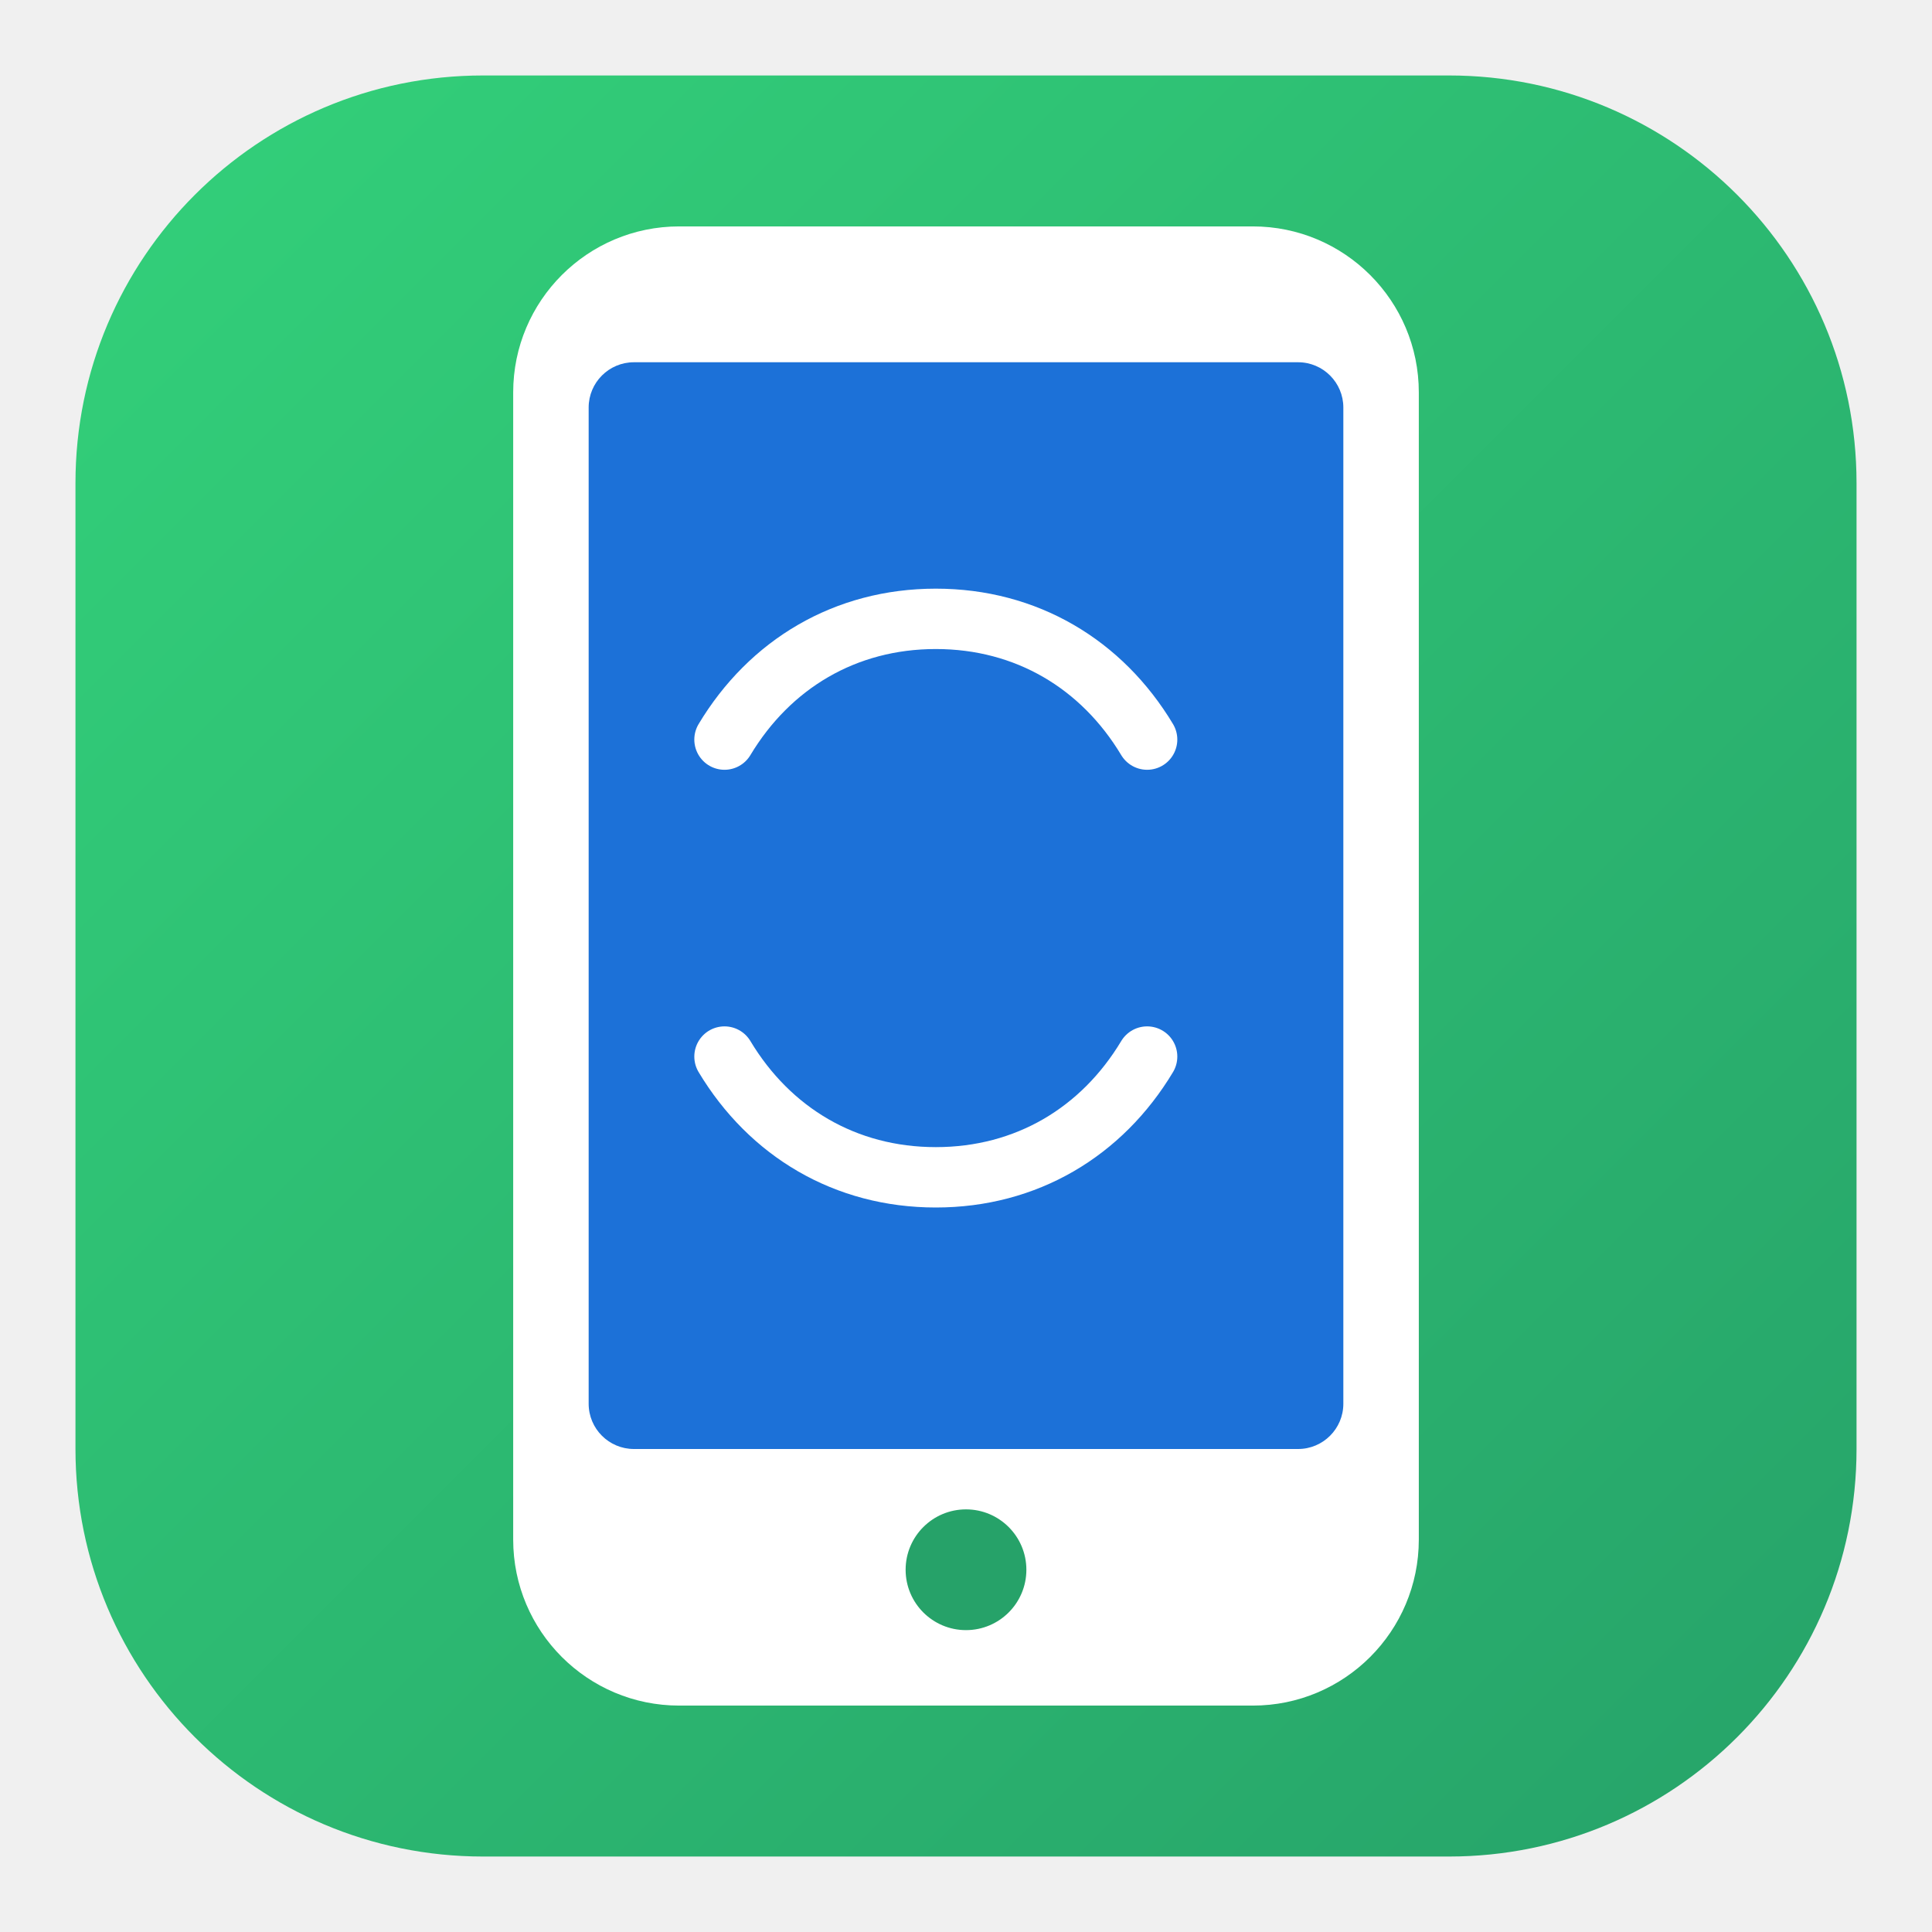
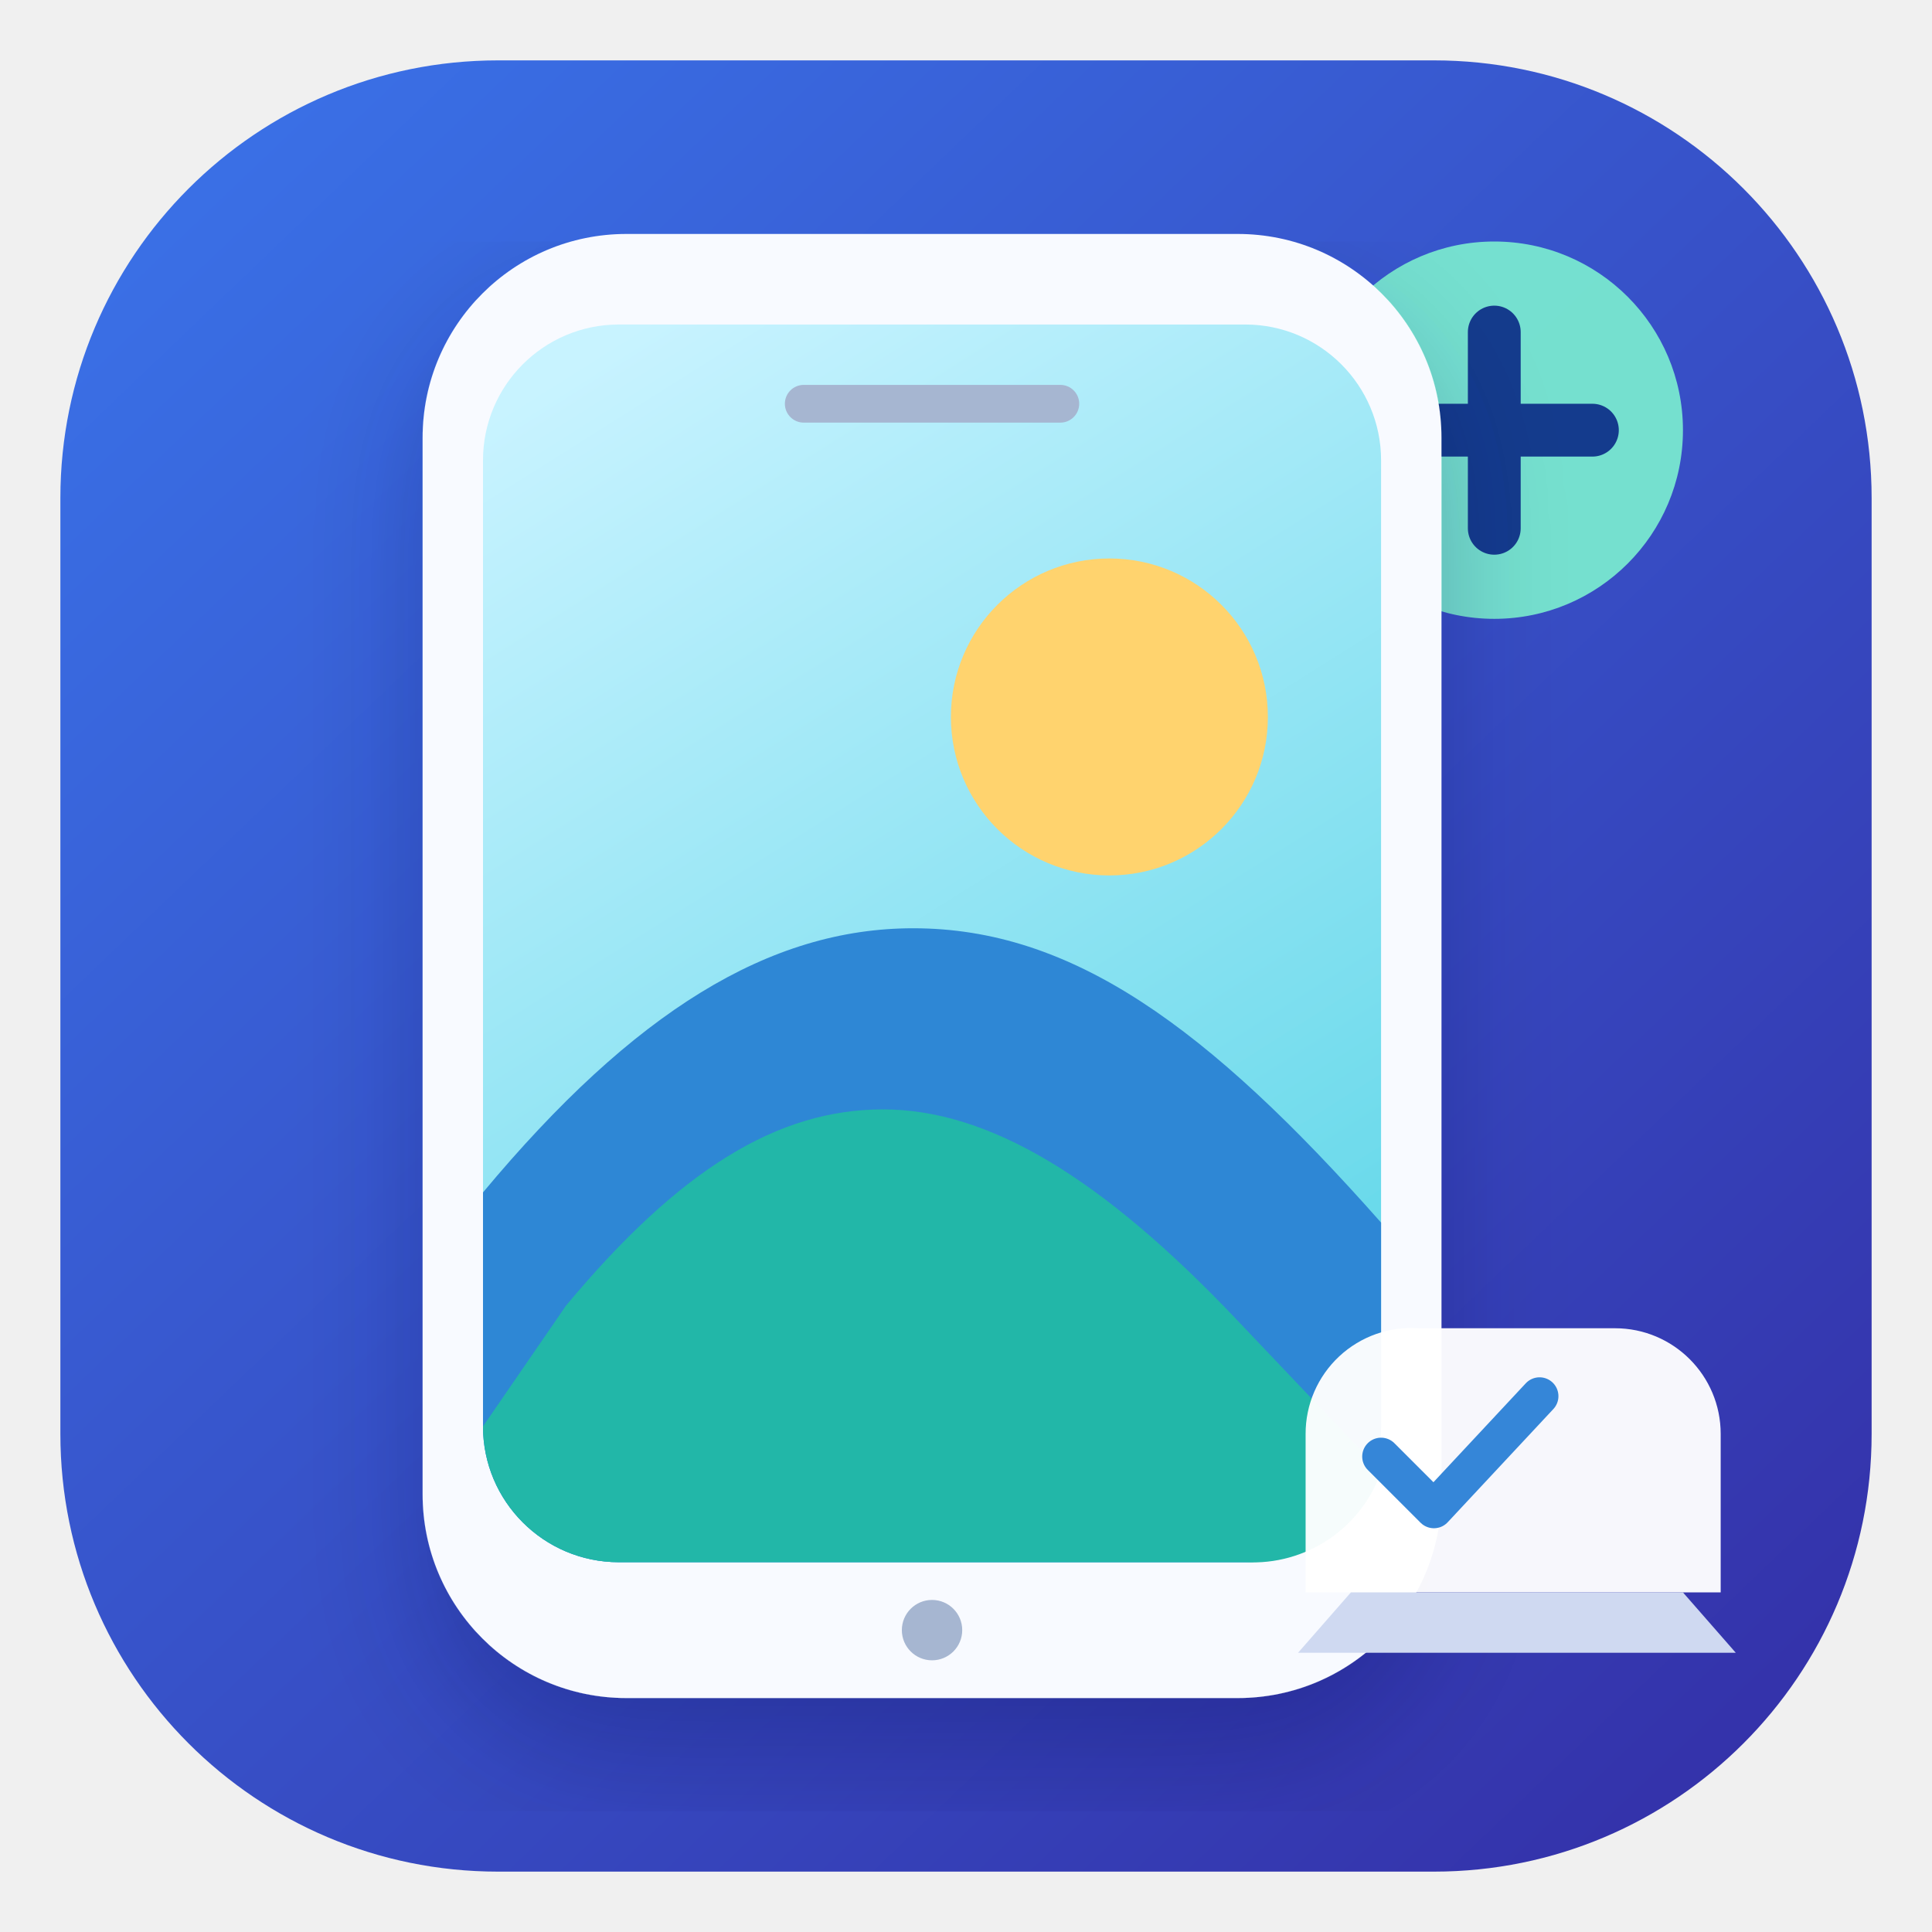
- <svg xmlns="http://www.w3.org/2000/svg" width="128" height="128" viewBox="0 0 128 128">
+ <svg xmlns="http://www.w3.org/2000/svg" width="256" height="256" viewBox="0 0 256 256">
  <defs>
-     <linearGradient id="g" x1="0" y1="0" x2="1" y2="1">
-       <stop offset="0" stop-color="#33d17a" />
-       <stop offset="1" stop-color="#26a269" />
+     <linearGradient id="tile" x1="18" y1="14" x2="236" y2="242" gradientUnits="userSpaceOnUse">
+       <stop stop-color="#3A72E8" />
+       <stop offset="1" stop-color="#3430A8" />
    </linearGradient>
+     <linearGradient id="screen" x1="77" y1="48" x2="169" y2="194" gradientUnits="userSpaceOnUse">
+       <stop stop-color="#C8F3FF" />
+       <stop offset="1" stop-color="#5DD6E8" />
+     </linearGradient>
+     <filter id="shadow" x="28" y="24" width="204" height="216" color-interpolation-filters="sRGB" filterUnits="userSpaceOnUse">
+       <feDropShadow dx="0" dy="8" stdDeviation="8" flood-color="#11104A" flood-opacity=".24" />
+     </filter>
  </defs>
-   <rect x="5" y="5" width="118" height="118" rx="27" fill="url(#g)" />
-   <rect x="34" y="15" width="60" height="98" rx="11" fill="#fff" />
-   <rect x="39" y="24" width="50" height="72" rx="3" fill="#1c71d8" />
-   <circle cx="64" cy="104" r="4" fill="#26a269" />
-   <path d="M48 49c3-5 8-8 14-8s11 3 14 8M48 70c3 5 8 8 14 8s11-3 14-8" fill="none" stroke="#fff" stroke-linecap="round" stroke-width="4" />
+   <rect x="8" y="8" width="240" height="240" rx="58" fill="url(#tile)" />
+   <circle cx="198" cy="57" r="25" fill="#78E7D0" opacity=".95" />
+   <path d="M185 57h26m-13-13v26" stroke="#143B8D" stroke-linecap="round" stroke-width="7" />
+   <g filter="url(#shadow)">
+     <rect x="56" y="31" width="135" height="194" rx="27" fill="#F8FAFF" />
+     <rect x="64" y="43" width="119" height="164" rx="18" fill="url(#screen)" />
+     <rect x="104" y="51" width="39" height="5" rx="2.5" fill="#A6B6D1" />
+     <path d="M64 158c20-24 38-35 57-35 21 0 39 13 62 39v27a18 18 0 0 1-18 18H82a18 18 0 0 1-18-18z" fill="#2F87D5" />
+     <circle cx="147" cy="95" r="21" fill="#FFD36E" />
+     <path d="M75 173c15-18 28-26 42-26 14 0 29 9 47 28l19 20a18 18 0 0 1-18 12H82a18 18 0 0 1-18-18z" fill="#21B7A8" />
+     <circle cx="123.5" cy="216" r="4" fill="#A6B6D1" />
+   </g>
+   <path d="M188 176h26a14 14 0 0 1 14 14v21h-55v-21a14 14 0 0 1 15-14Z" fill="#FFF" opacity=".96" />
+   <path d="M179 211h44l7 8h-58z" fill="#CFD9F1" />
+   <path d="m183 193 7 7 14-15" fill="none" stroke="#3586D8" stroke-linecap="round" stroke-linejoin="round" stroke-width="5" />
</svg>
